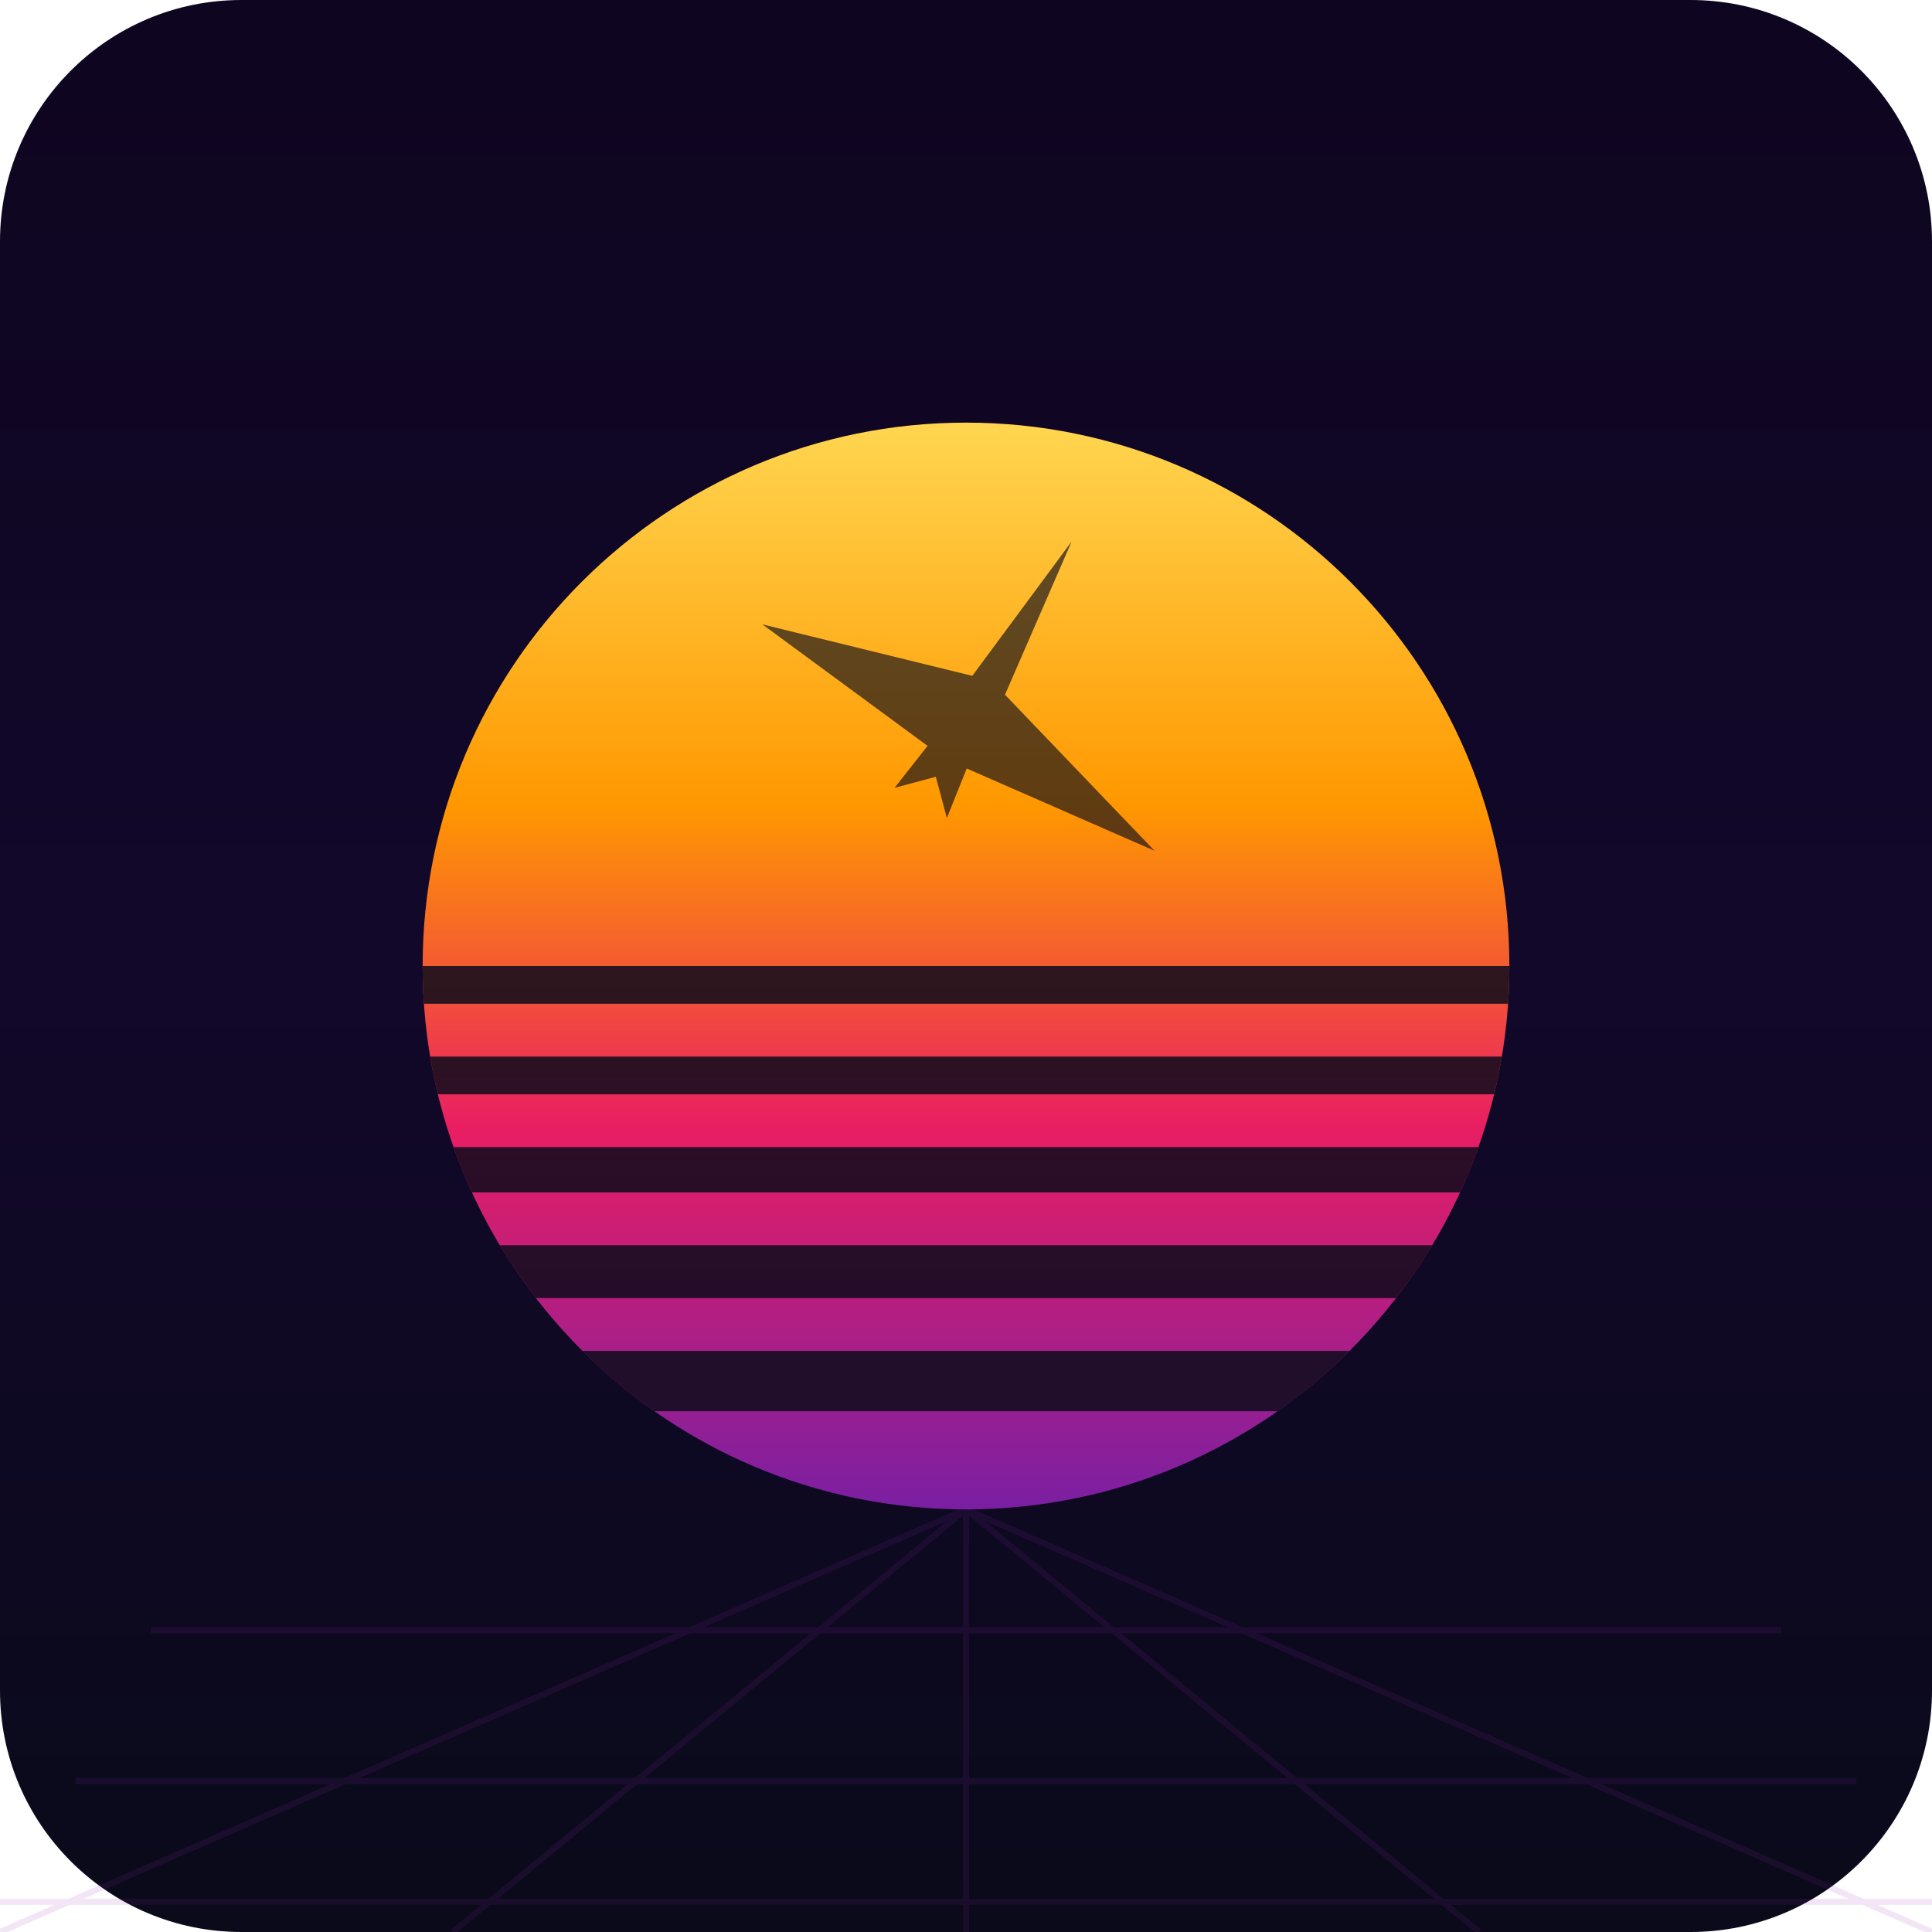
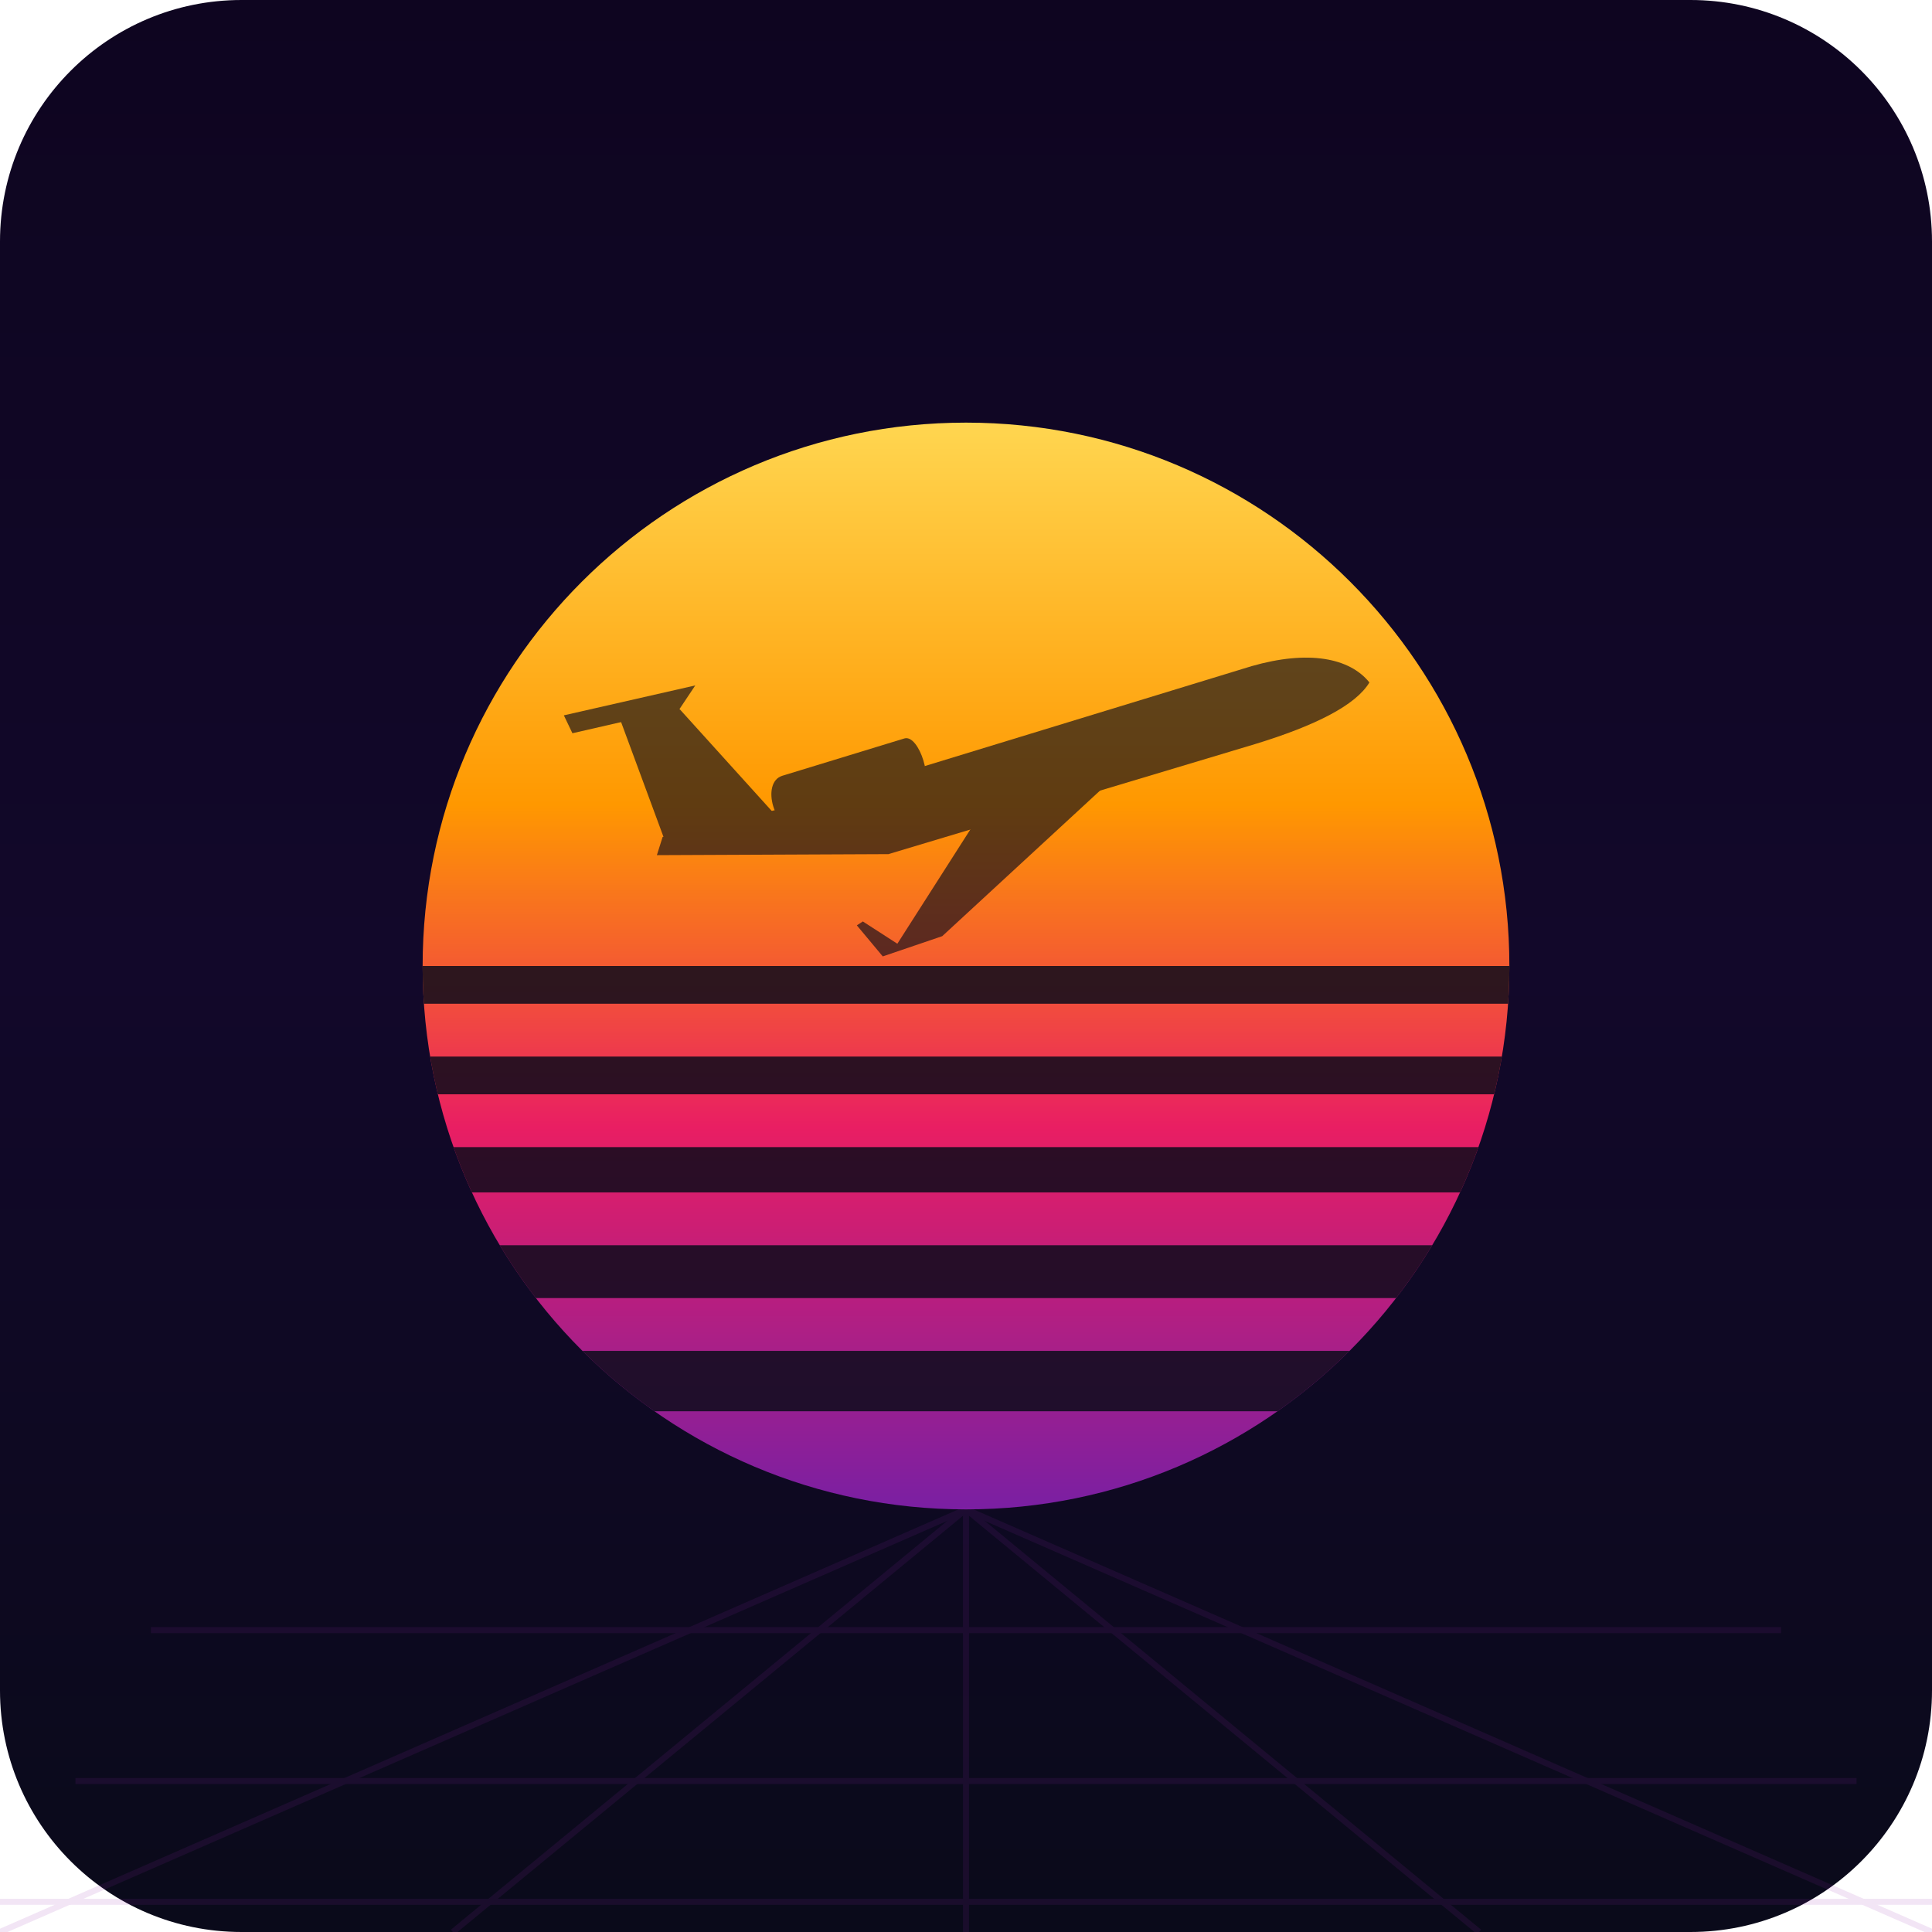
<svg xmlns="http://www.w3.org/2000/svg" viewBox="0 0 256 256" width="256" height="256">
  <defs>
    <linearGradient id="bg" x1="0%" y1="100%" x2="0%" y2="0%">
      <stop offset="0%" style="stop-color:#0A0A1A" />
      <stop offset="50%" style="stop-color:#12082A" />
      <stop offset="100%" style="stop-color:#0E0520" />
    </linearGradient>
    <linearGradient id="sun" x1="0%" y1="0%" x2="0%" y2="100%">
      <stop offset="0%" style="stop-color:#FFD54F" />
      <stop offset="35%" style="stop-color:#FF9800" />
      <stop offset="65%" style="stop-color:#E91E63" />
      <stop offset="100%" style="stop-color:#7B1FA2" />
    </linearGradient>
    <clipPath id="sunClip">
      <circle cx="128" cy="128" r="72" />
    </clipPath>
  </defs>
  <rect width="256" height="256" rx="32" fill="url(#bg)" />
  <circle cx="128" cy="128" r="72" fill="url(#sun)" />
  <g clip-path="url(#sunClip)">
    <rect x="40" y="128" width="176" height="5" fill="#0A0A1A" opacity="0.85" />
    <rect x="40" y="140" width="176" height="5" fill="#0A0A1A" opacity="0.85" />
    <rect x="40" y="152" width="176" height="6" fill="#0A0A1A" opacity="0.85" />
    <rect x="40" y="165" width="176" height="7" fill="#0A0A1A" opacity="0.85" />
    <rect x="40" y="179" width="176" height="8" fill="#0A0A1A" opacity="0.85" />
-     <g transform="translate(128,96) rotate(30)">
-       <path d="M0,-28 L2.5,-6 L30,2 L3,5 L4,12 L0,8 L-4,12 L-3,5 L-30,2 L-2.5,-6 Z" fill="#0A0A1A" opacity="0.65" />
+     <g id="plane" transform="translate(135,103) rotate(-17) scale(1.3)" fill="#0A0A1A" opacity="0.65">
+       <path d="M37,1.2 C35.8,-1.8 32,-3.8 26,-3.9 L-22,-3.9 L-36.5,-4.8 L-37.6,-3.2 L-15,3.6 L24,3.8 C30.5,3.8 35,3 37,1.2 Z" />
+       <path d="M-25,-3.9 L-31.8,-18.4 L-37.2,-18.6 L-36.4,-4.6 Z" />
+       <path d="M-28.8,-18.6 L-42.5,-19.6 L-42.2,-17.6 L-31,-16.8 Z" />
+       <path d="M-10,-7.2 L-23,-7.2 C-25.4,-7.2 -25.4,-1.8 -23,-1.8 L-10,-1.8 C-8.4,-1.8 -8.4,-7.2 -10,-7.2 Z" />
+       <path d="M9,3 L-6,3.4 L-16.8,12.6 L-19.5,9.4 L-20.2,9.6 L-18.6,13.4 L-12.2,13.2 Z" />
    </g>
  </g>
  <g opacity="0.12" stroke="#8E24AA" stroke-width="0.8" fill="none">
    <line x1="128" y1="200" x2="0" y2="256" />
    <line x1="128" y1="200" x2="256" y2="256" />
    <line x1="128" y1="200" x2="60" y2="256" />
    <line x1="128" y1="200" x2="196" y2="256" />
    <line x1="128" y1="200" x2="128" y2="256" />
    <line x1="20" y1="216" x2="236" y2="216" />
    <line x1="10" y1="236" x2="246" y2="236" />
    <line x1="0" y1="252" x2="256" y2="252" />
  </g>
</svg>
